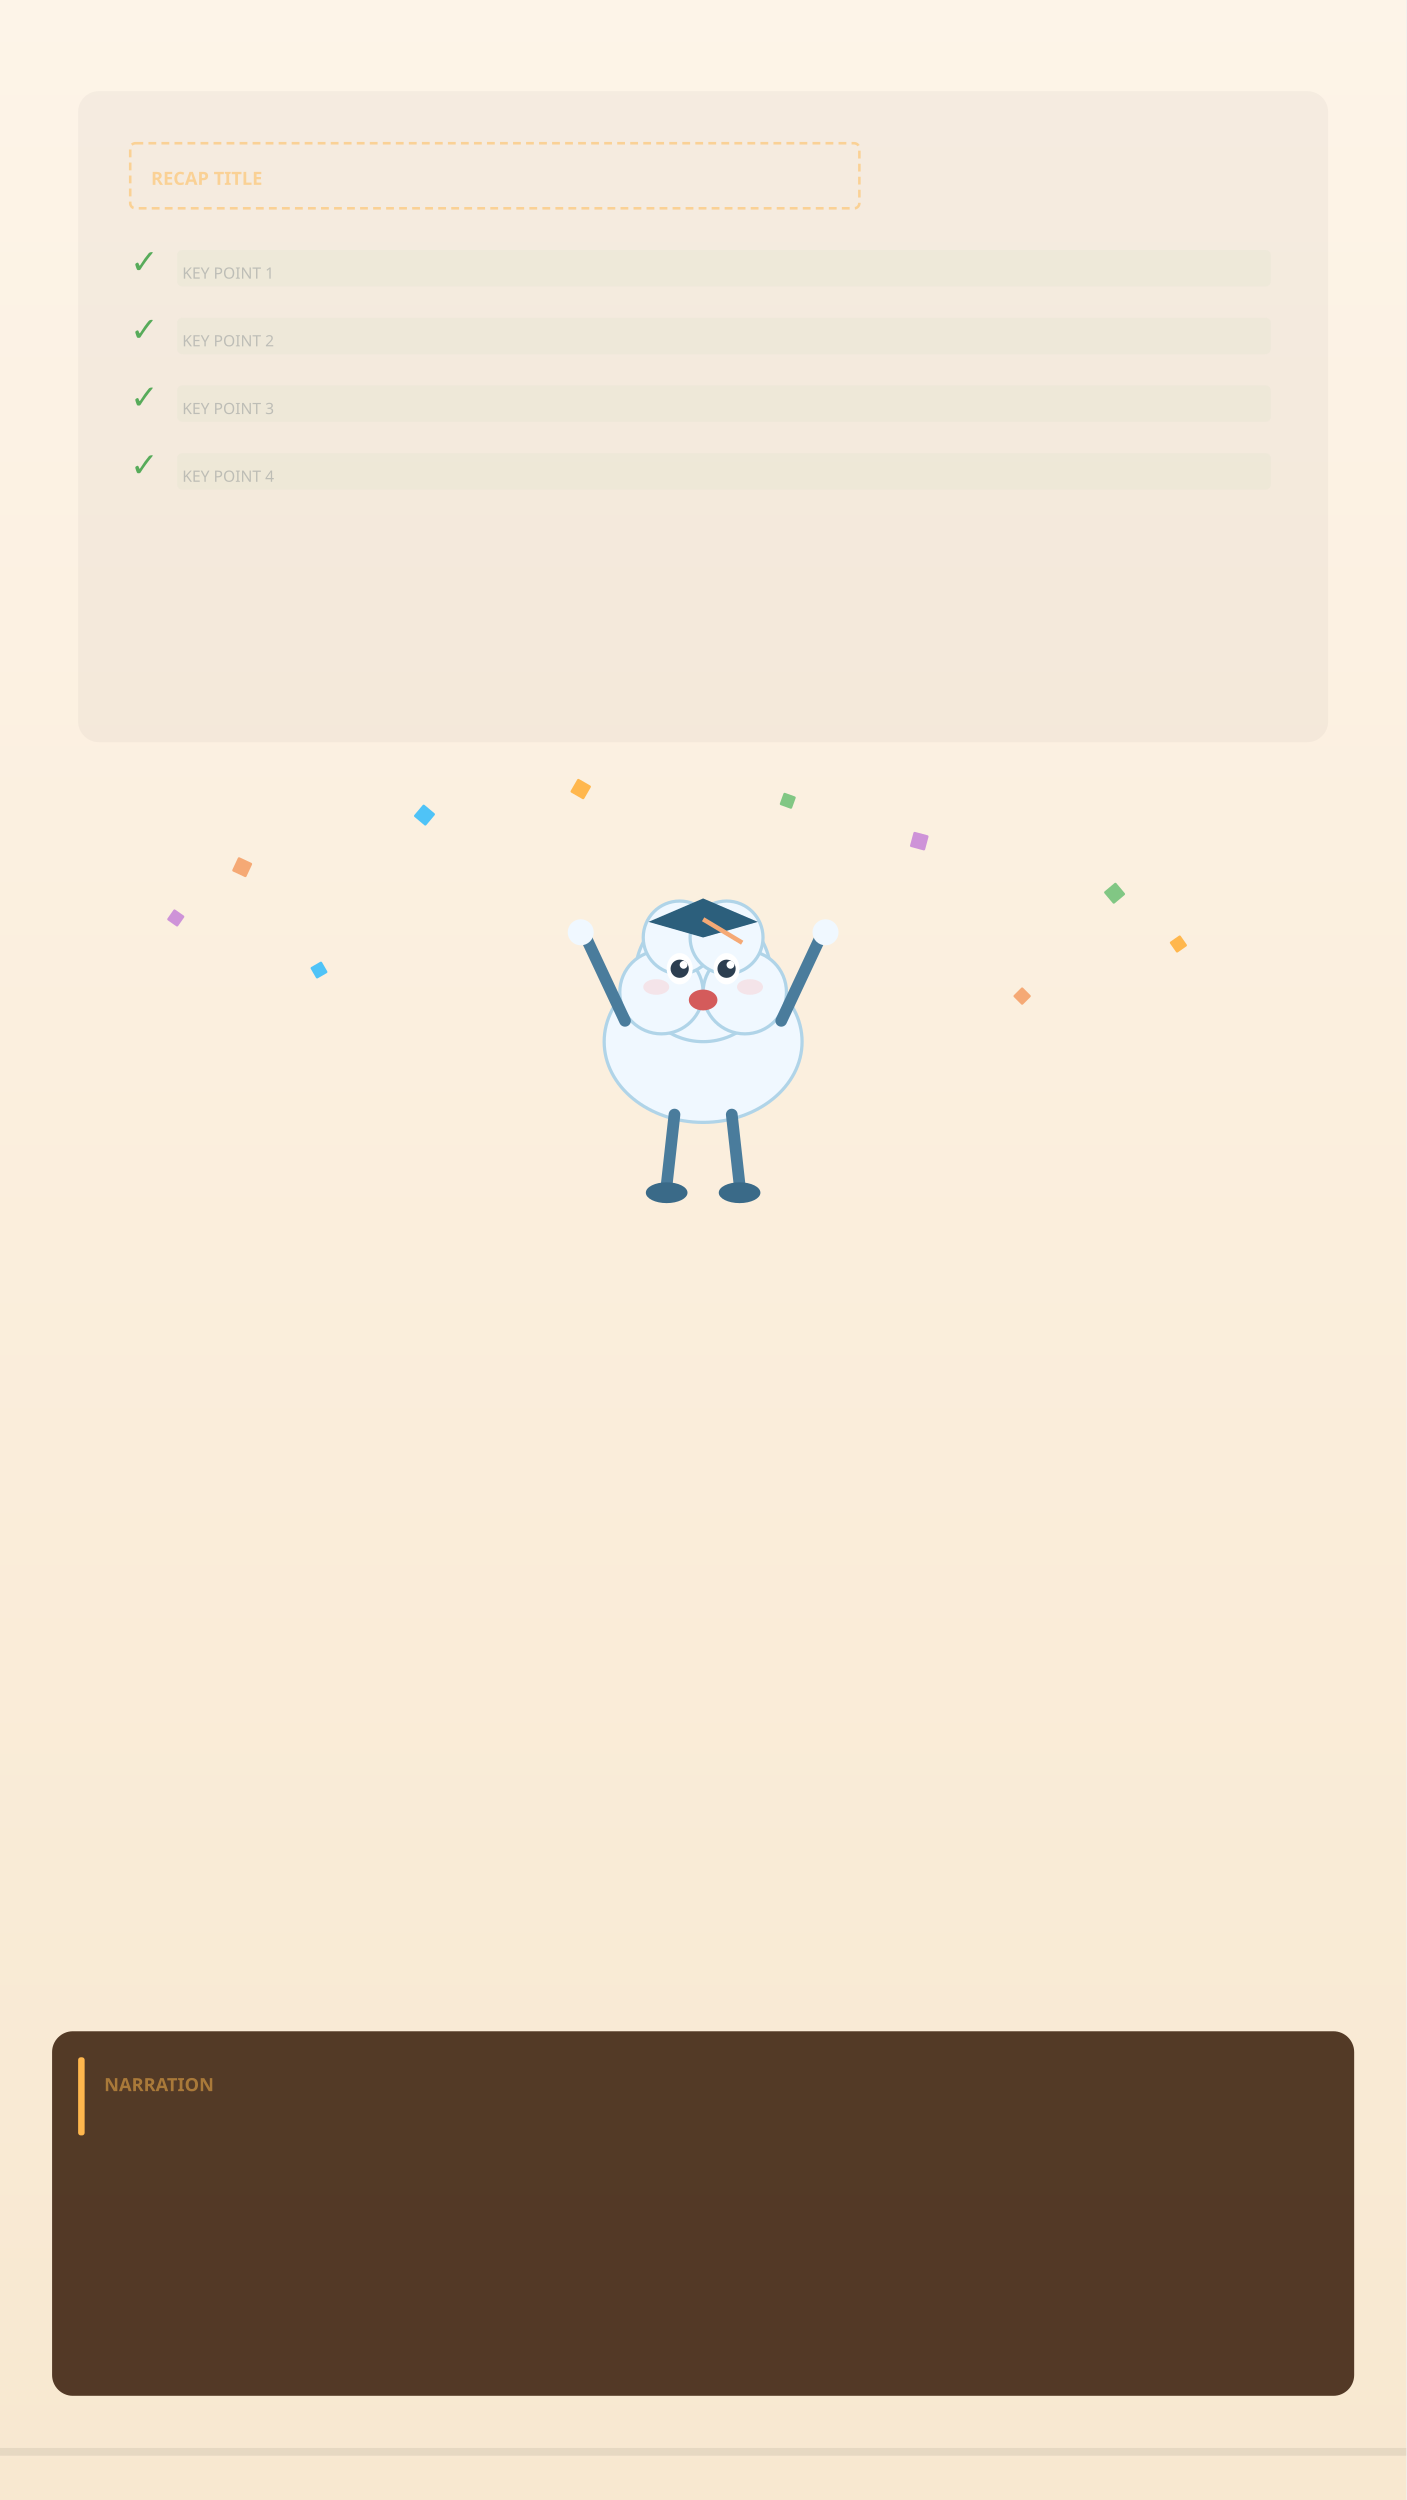
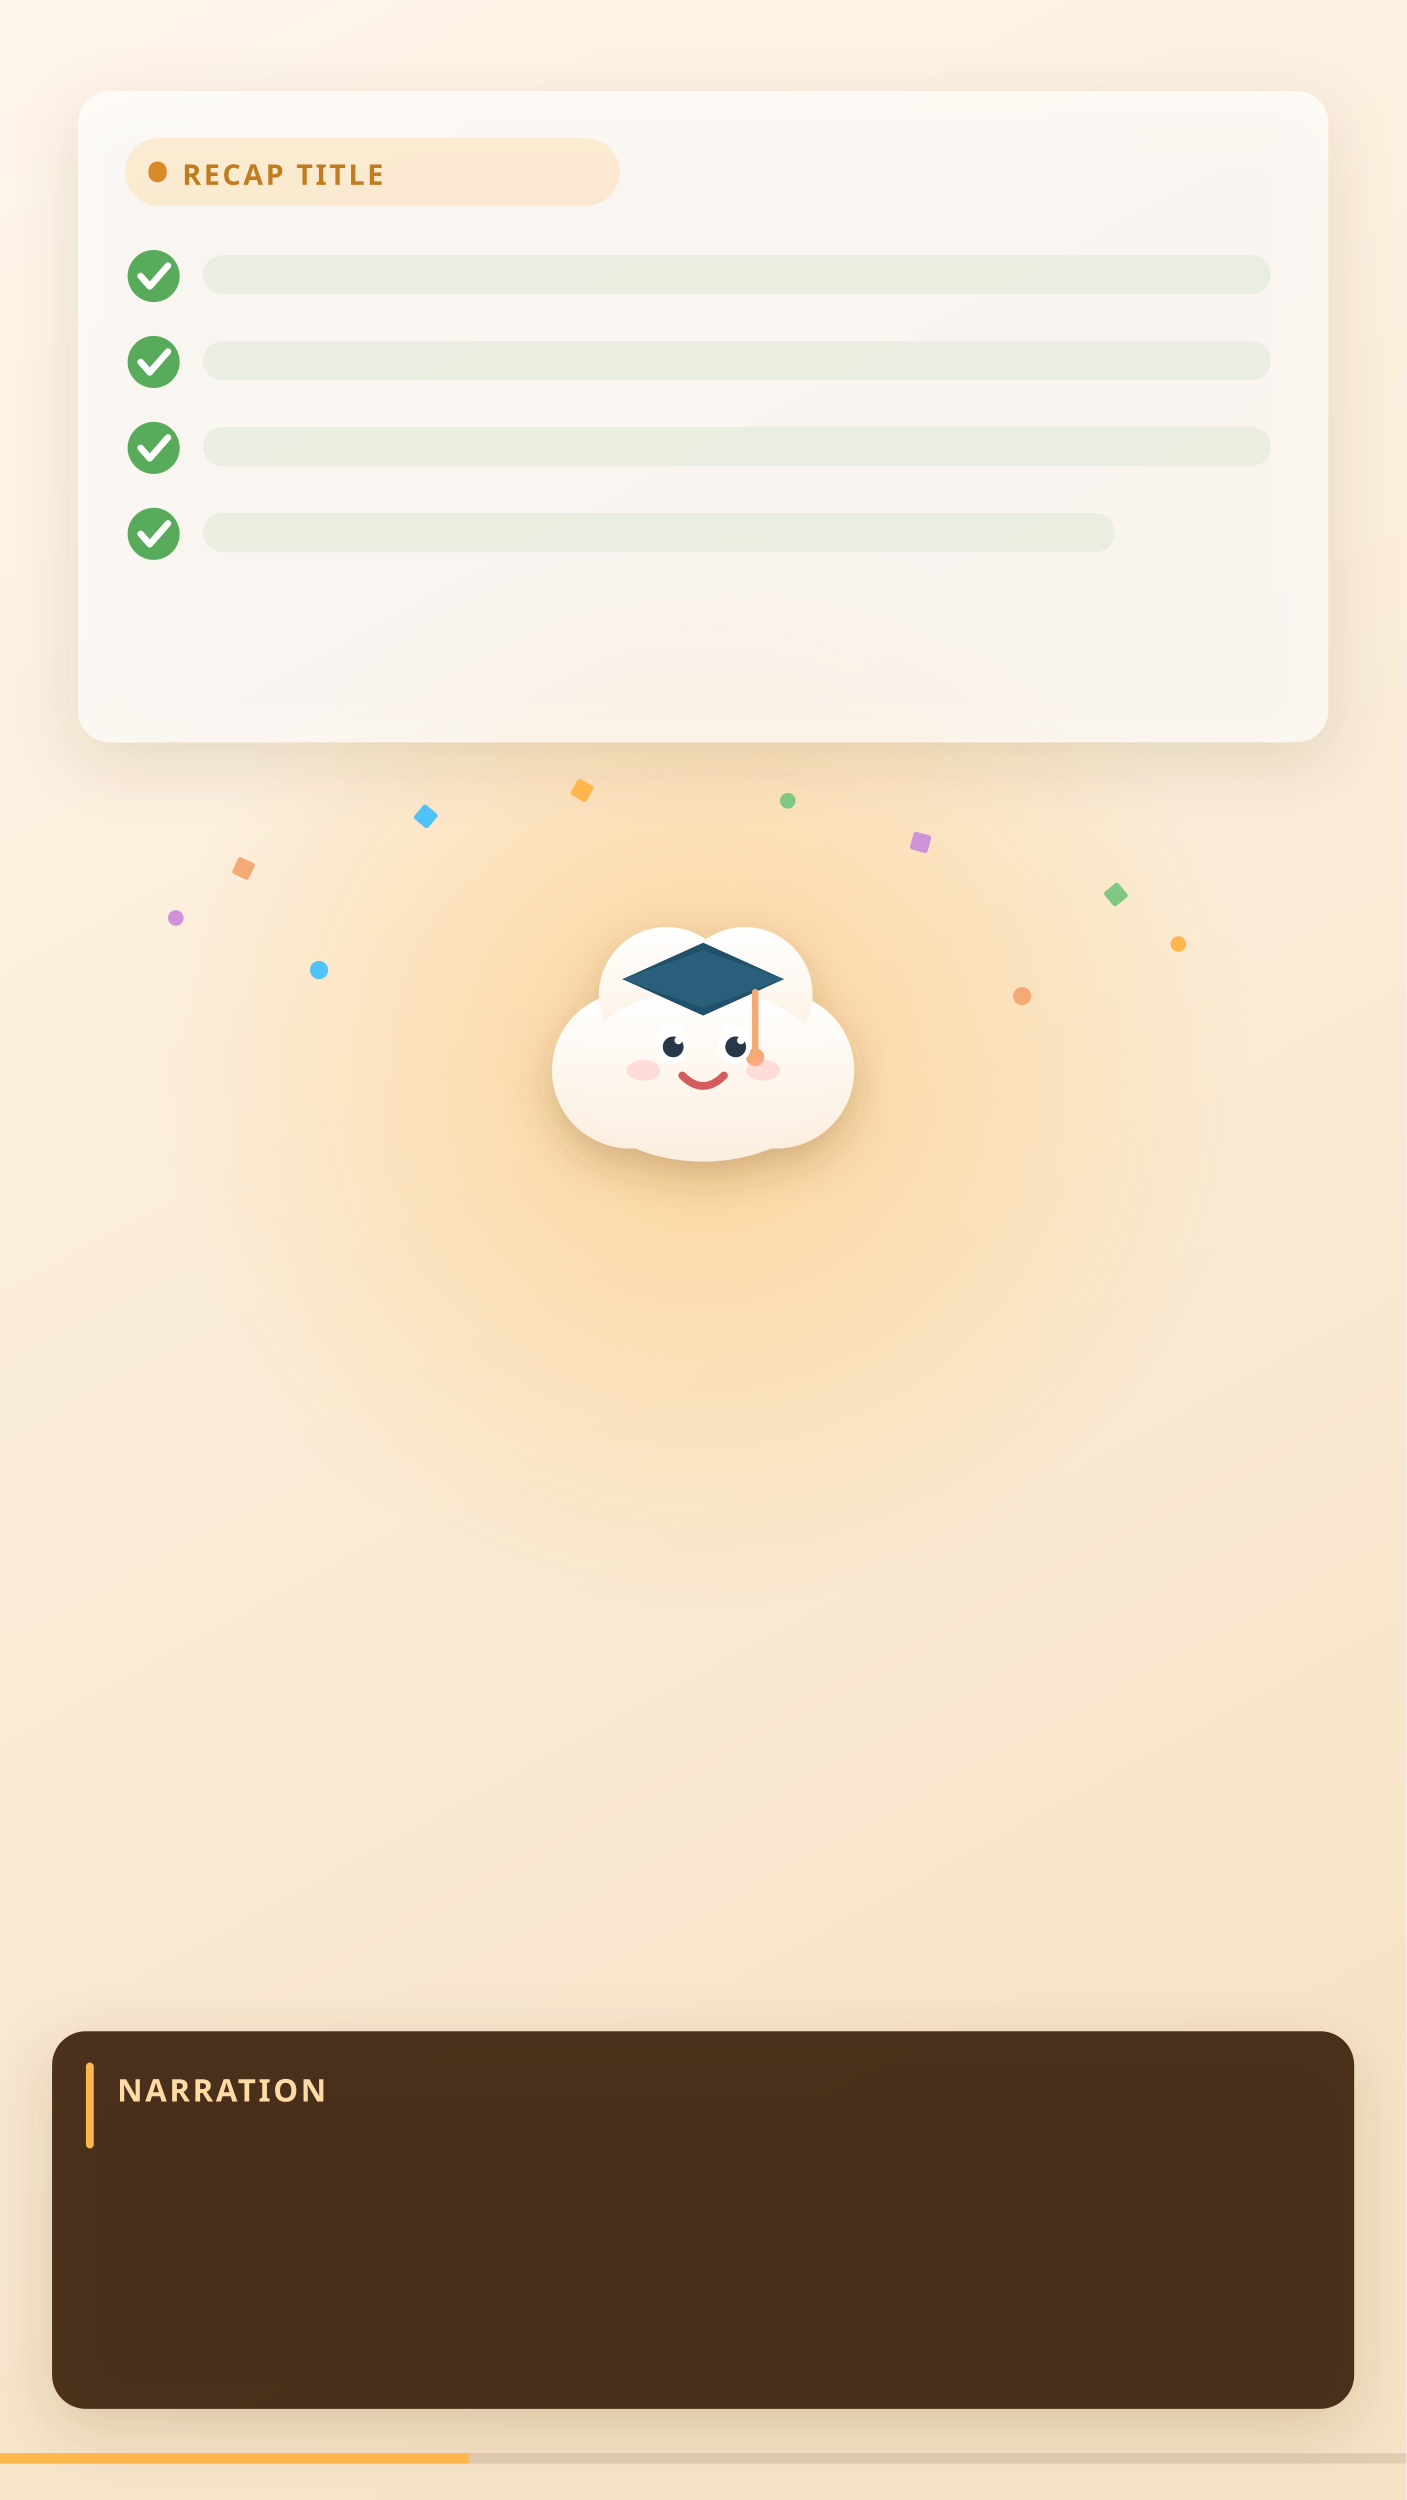
<svg xmlns="http://www.w3.org/2000/svg" viewBox="0 0 1080 1920" width="1080" height="1920">
  <defs>
-     <linearGradient id="bg" x1="0" y1="0" x2="0" y2="1">
-       <stop offset="0%" stop-color="#fdf4e8" />
-       <stop offset="100%" stop-color="#f8e8d0" />
+     <linearGradient id="bg" x1="0" y1="0" x2="0.3" y2="1">
+       <stop offset="0%" stop-color="#fef6ea" />
+       <stop offset="100%" stop-color="#f7e4c8" />
    </linearGradient>
+     <radialGradient id="glow" cx="0.5" cy="0.5" r="0.5">
+       <stop offset="0%" stop-color="#ffb74d" stop-opacity="0.45" />
+       <stop offset="100%" stop-color="#ffb74d" stop-opacity="0" />
+     </radialGradient>
+     <linearGradient id="cloudFill" x1="0" y1="0" x2="0" y2="1">
+       <stop offset="0%" stop-color="#ffffff" />
+       <stop offset="100%" stop-color="#fbeede" />
+     </linearGradient>
+     <filter id="soft" x="-40%" y="-40%" width="180%" height="180%">
+       <feDropShadow dx="0" dy="16" stdDeviation="24" flood-color="#5a3410" flood-opacity="0.20" />
+     </filter>
+     <filter id="cloudShadow" x="-60%" y="-60%" width="220%" height="220%">
+       <feDropShadow dx="0" dy="12" stdDeviation="16" flood-color="#5a3410" flood-opacity="0.25" />
+     </filter>
  </defs>
  <rect width="1080" height="1920" fill="url(#bg)" />
-   <rect x="60" y="70" width="960" height="500" rx="16" fill="#00000008" />
-   <rect x="100" y="110" width="560" height="50" rx="4" fill="none" stroke="#ffb74d80" stroke-width="2" stroke-dasharray="6 4" />
-   <text x="116" y="142" fill="#ffb74d80" font-family="sans-serif" font-size="14" font-weight="700">RECAP TITLE</text>
+   <circle cx="540" cy="820" r="420" fill="url(#glow)" />
+   <g filter="url(#soft)">
+     <rect x="60" y="70" width="960" height="500" rx="24" fill="#ffffff" opacity="0.65" />
+   </g>
+   <rect x="96" y="106" width="380" height="52" rx="26" fill="#ffb74d" opacity="0.2" />
+   <rect x="114" y="124" width="14" height="16" rx="7" fill="#d98a2b" />
+   <text x="140" y="142" fill="#c07d1f" font-family="'Segoe UI', sans-serif" font-size="22" font-weight="800" letter-spacing="2">RECAP TITLE</text>
  <g>
-     <text x="100" y="210" fill="#57ab5a" font-family="sans-serif" font-size="26" font-weight="700">✓</text>
-     <rect x="136" y="192" width="840" height="28" rx="4" fill="#57ab5a08" />
-     <text x="140" y="214" fill="#2c3e5040" font-family="sans-serif" font-size="12">KEY POINT 1</text>
-     <text x="100" y="262" fill="#57ab5a" font-family="sans-serif" font-size="26" font-weight="700">✓</text>
-     <rect x="136" y="244" width="840" height="28" rx="4" fill="#57ab5a08" />
-     <text x="140" y="266" fill="#2c3e5040" font-family="sans-serif" font-size="12">KEY POINT 2</text>
-     <text x="100" y="314" fill="#57ab5a" font-family="sans-serif" font-size="26" font-weight="700">✓</text>
-     <rect x="136" y="296" width="840" height="28" rx="4" fill="#57ab5a08" />
-     <text x="140" y="318" fill="#2c3e5040" font-family="sans-serif" font-size="12">KEY POINT 3</text>
-     <text x="100" y="366" fill="#57ab5a" font-family="sans-serif" font-size="26" font-weight="700">✓</text>
-     <rect x="136" y="348" width="840" height="28" rx="4" fill="#57ab5a08" />
-     <text x="140" y="370" fill="#2c3e5040" font-family="sans-serif" font-size="12">KEY POINT 4</text>
-   </g>
-   <g transform="translate(540, 780)">
-     <ellipse cx="0" cy="20" rx="76" ry="62" fill="#f0f8ff" stroke="#b0d4e8" stroke-width="2.5" />
-     <circle cx="0" cy="-32" r="52" fill="#f0f8ff" stroke="#b0d4e8" stroke-width="2.5" />
-     <circle cx="-32" cy="-18" r="32" fill="#f0f8ff" stroke="#b0d4e8" stroke-width="2.5" />
-     <circle cx="32" cy="-18" r="32" fill="#f0f8ff" stroke="#b0d4e8" stroke-width="2.5" />
-     <circle cx="-18" cy="-60" r="28" fill="#f0f8ff" stroke="#b0d4e8" stroke-width="2.5" />
-     <circle cx="18" cy="-60" r="28" fill="#f0f8ff" stroke="#b0d4e8" stroke-width="2.5" />
-     <polygon points="-42,-72 0,-90 42,-72 0,-60" fill="#2c5f7c" />
-     <line x1="0" y1="-74" x2="30" y2="-56" stroke="#f5a975" stroke-width="3.5" />
-     <ellipse cx="-18" cy="-36" rx="10" ry="12" fill="#fff" />
-     <circle cx="-18" cy="-36" r="7" fill="#2c3e50" />
-     <circle cx="-15" cy="-39" r="3" fill="#fff" />
-     <ellipse cx="18" cy="-36" rx="10" ry="12" fill="#fff" />
-     <circle cx="18" cy="-36" r="7" fill="#2c3e50" />
-     <circle cx="21" cy="-39" r="3" fill="#fff" />
-     <ellipse cx="0" cy="-12" rx="11" ry="8" fill="#d45b5b" />
-     <ellipse cx="-36" cy="-22" rx="10" ry="6" fill="#ffb4b4" opacity="0.3" />
-     <ellipse cx="36" cy="-22" rx="10" ry="6" fill="#ffb4b4" opacity="0.3" />
-     <line x1="-60" y1="4" x2="-90" y2="-60" stroke="#4a7c9c" stroke-width="9" stroke-linecap="round" />
-     <circle cx="-94" cy="-64" r="10" fill="#f0f8ff" />
-     <line x1="60" y1="4" x2="90" y2="-60" stroke="#4a7c9c" stroke-width="9" stroke-linecap="round" />
-     <circle cx="94" cy="-64" r="10" fill="#f0f8ff" />
-     <line x1="-22" y1="76" x2="-28" y2="130" stroke="#4a7c9c" stroke-width="9" stroke-linecap="round" />
-     <ellipse cx="-28" cy="136" rx="16" ry="8" fill="#3a6a88" />
-     <line x1="22" y1="76" x2="28" y2="130" stroke="#4a7c9c" stroke-width="9" stroke-linecap="round" />
-     <ellipse cx="28" cy="136" rx="16" ry="8" fill="#3a6a88" />
+     <circle cx="118" cy="212" r="20" fill="#57ab5a" />
+     <path d="M108,212 l7,8 l14,-16" fill="none" stroke="#fff" stroke-width="5" stroke-linecap="round" stroke-linejoin="round" />
+     <rect x="156" y="196" width="820" height="30" rx="15" fill="#57ab5a" opacity="0.10" />
+     <circle cx="118" cy="278" r="20" fill="#57ab5a" />
+     <path d="M108,278 l7,8 l14,-16" fill="none" stroke="#fff" stroke-width="5" stroke-linecap="round" stroke-linejoin="round" />
+     <rect x="156" y="262" width="820" height="30" rx="15" fill="#57ab5a" opacity="0.10" />
+     <circle cx="118" cy="344" r="20" fill="#57ab5a" />
+     <path d="M108,344 l7,8 l14,-16" fill="none" stroke="#fff" stroke-width="5" stroke-linecap="round" stroke-linejoin="round" />
+     <rect x="156" y="328" width="820" height="30" rx="15" fill="#57ab5a" opacity="0.10" />
+     <circle cx="118" cy="410" r="20" fill="#57ab5a" />
+     <path d="M108,410 l7,8 l14,-16" fill="none" stroke="#fff" stroke-width="5" stroke-linecap="round" stroke-linejoin="round" />
+     <rect x="156" y="394" width="700" height="30" rx="15" fill="#57ab5a" opacity="0.10" />
  </g>
  <g>
-     <rect x="180" y="660" width="12" height="12" rx="1" fill="#f5a975" transform="rotate(25 186 666)" />
-     <rect x="320" y="620" width="12" height="12" rx="1" fill="#4fc3f7" transform="rotate(40 326 626)" />
-     <rect x="700" y="640" width="12" height="12" rx="1" fill="#ce93d8" transform="rotate(15 706 646)" />
-     <rect x="850" y="680" width="12" height="12" rx="1" fill="#81c784" transform="rotate(50 856 686)" />
-     <rect x="440" y="600" width="12" height="12" rx="1" fill="#ffb74d" transform="rotate(30 446 606)" />
-     <rect x="240" y="740" width="10" height="10" rx="1" fill="#4fc3f7" transform="rotate(60 245 745)" />
-     <rect x="780" y="760" width="10" height="10" rx="1" fill="#f5a975" transform="rotate(45 785 765)" />
-     <rect x="600" y="610" width="10" height="10" rx="1" fill="#81c784" transform="rotate(20 605 615)" />
-     <rect x="130" y="700" width="10" height="10" rx="1" fill="#ce93d8" transform="rotate(35 135 705)" />
-     <rect x="900" y="720" width="10" height="10" rx="1" fill="#ffb74d" transform="rotate(55 905 725)" />
+     <rect x="180" y="660" width="14" height="14" rx="2" fill="#f5a975" transform="rotate(25 187 667)" />
+     <rect x="320" y="620" width="14" height="14" rx="2" fill="#4fc3f7" transform="rotate(40 327 627)" />
+     <rect x="700" y="640" width="14" height="14" rx="2" fill="#ce93d8" transform="rotate(15 707 647)" />
+     <rect x="850" y="680" width="14" height="14" rx="2" fill="#81c784" transform="rotate(50 857 687)" />
+     <rect x="440" y="600" width="14" height="14" rx="2" fill="#ffb74d" transform="rotate(30 447 607)" />
+     <circle cx="245" cy="745" r="7" fill="#4fc3f7" />
+     <circle cx="785" cy="765" r="7" fill="#f5a975" />
+     <circle cx="605" cy="615" r="6" fill="#81c784" />
+     <circle cx="135" cy="705" r="6" fill="#ce93d8" />
+     <circle cx="905" cy="725" r="6" fill="#ffb74d" />
  </g>
-   <rect x="40" y="1560" width="1000" height="280" rx="16" fill="#3d220f" opacity="0.88" />
-   <rect x="60" y="1580" width="5" height="60" rx="2" fill="#ffb74d" />
-   <text x="80" y="1606" fill="#ffb74d80" font-family="sans-serif" font-size="14" font-weight="700">NARRATION</text>
-   <rect x="0" y="1880" width="1080" height="6" fill="#00000012" />
+   <g transform="translate(540, 800)" filter="url(#cloudShadow)">
+     <g>
+       <circle cx="-56" cy="22" r="60" fill="url(#cloudFill)" />
+       <circle cx="56" cy="22" r="60" fill="url(#cloudFill)" />
+       <circle cx="-28" cy="-36" r="52" fill="url(#cloudFill)" />
+       <circle cx="32" cy="-36" r="52" fill="url(#cloudFill)" />
+       <ellipse cx="0" cy="26" rx="98" ry="66" fill="url(#cloudFill)" />
+     </g>
+     <polygon points="-62,-48 0,-76 62,-48 0,-20" fill="#22506a" />
+     <polygon points="-62,-48 0,-70 62,-48 0,-26" fill="#2c5f7c" />
+     <path d="M40,-38 L40,8" stroke="#f5a975" stroke-width="5" stroke-linecap="round" />
+     <circle cx="40" cy="12" r="7" fill="#f5a975" />
+     <ellipse cx="-24" cy="2" rx="13" ry="15" fill="#fff" />
+     <circle cx="-23" cy="4" r="8" fill="#25384a" />
+     <circle cx="-19" cy="-1" r="3" fill="#fff" />
+     <ellipse cx="24" cy="2" rx="13" ry="15" fill="#fff" />
+     <circle cx="25" cy="4" r="8" fill="#25384a" />
+     <circle cx="29" cy="-1" r="3" fill="#fff" />
+     <path d="M-16,26 Q0,42 16,26" fill="none" stroke="#d45b5b" stroke-width="6" stroke-linecap="round" />
+     <ellipse cx="-46" cy="22" rx="13" ry="8" fill="#ffb4b4" opacity="0.4" />
+     <ellipse cx="46" cy="22" rx="13" ry="8" fill="#ffb4b4" opacity="0.4" />
+   </g>
+   <g filter="url(#soft)">
+     <rect x="40" y="1560" width="1000" height="290" rx="26" fill="#3d220f" opacity="0.92" />
+   </g>
+   <rect x="66" y="1584" width="6" height="66" rx="3" fill="#ffb74d" />
+   <text x="90" y="1614" fill="#ffdca6" font-family="'Segoe UI', sans-serif" font-size="24" font-weight="800" letter-spacing="2">NARRATION</text>
+   <rect x="0" y="1884" width="1080" height="8" fill="#3d220f" opacity="0.12" />
+   <rect x="0" y="1884" width="360" height="8" fill="#ffb74d" />
</svg>
